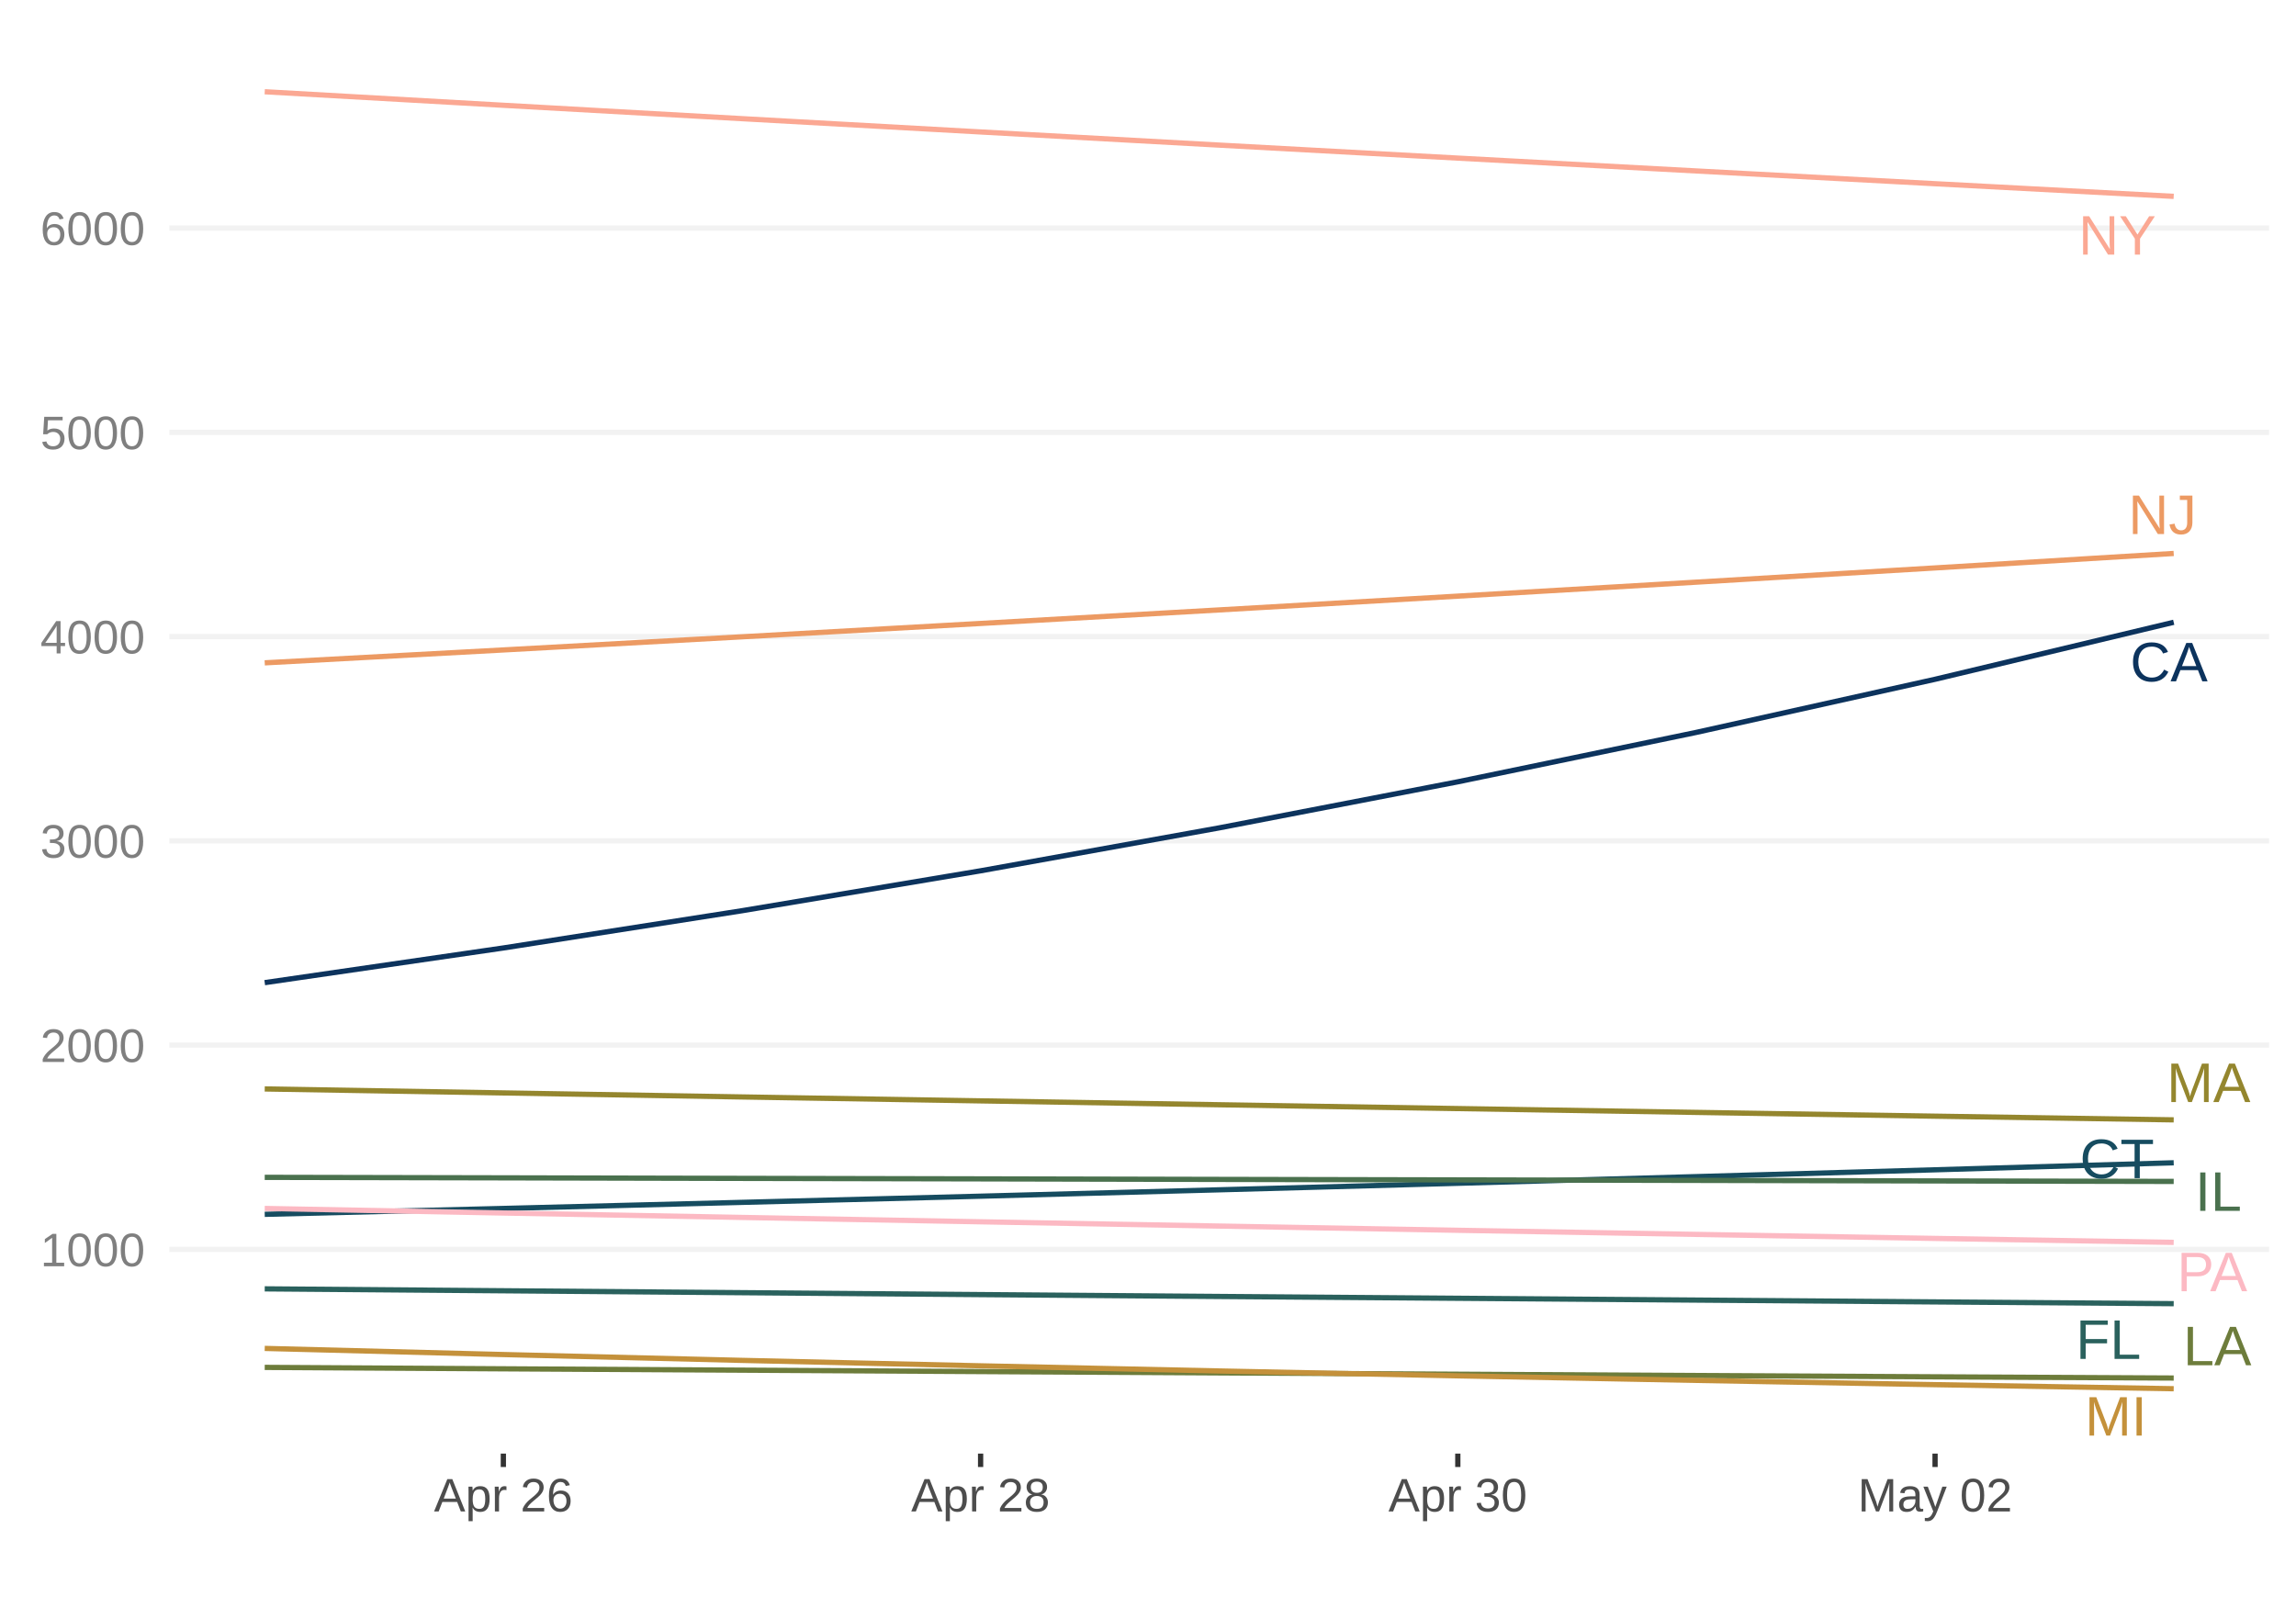
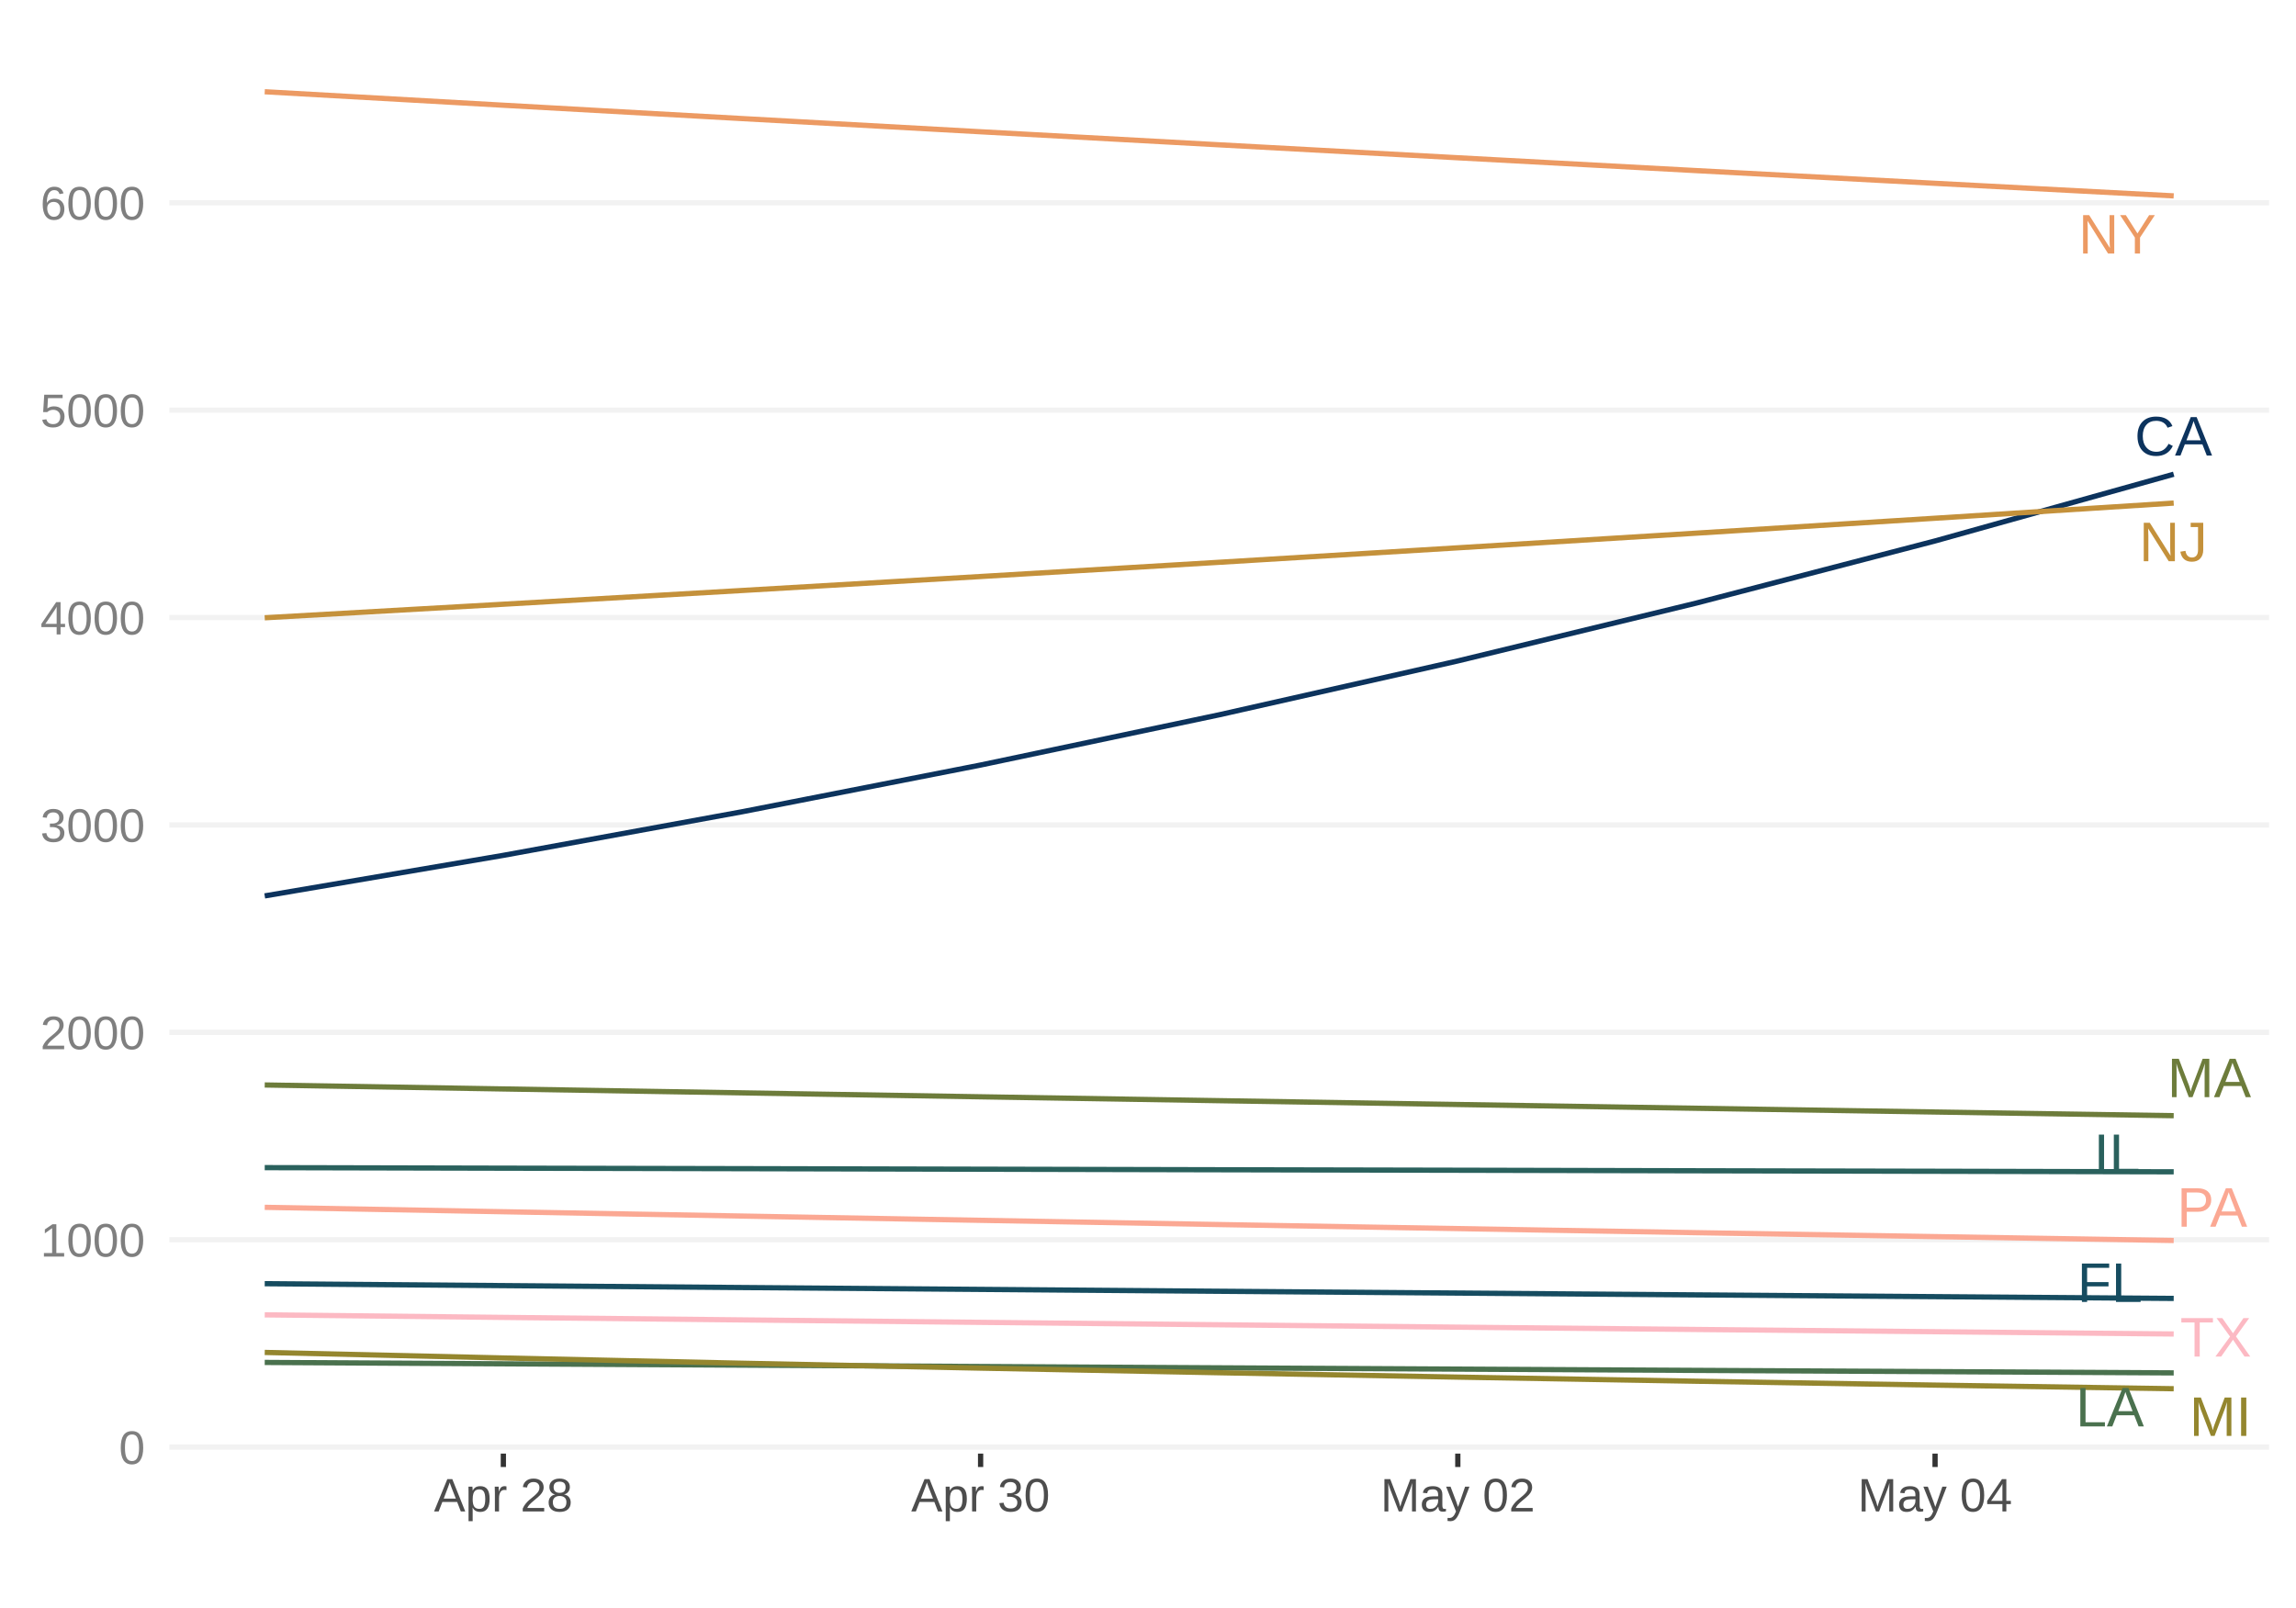
<svg xmlns="http://www.w3.org/2000/svg" viewBox="0 0 468.00 327.60">
  <defs>
    <style type="text/css">
    line, polyline, polygon, path, rect, circle {
      fill: none;
      stroke: #000000;
      stroke-linecap: round;
      stroke-linejoin: round;
      stroke-miterlimit: 10.00;
    }
  </style>
  </defs>
  <rect width="100%" height="100%" style="stroke: none; fill: none;" />
  <rect x="0.00" y="0.00" width="468.00" height="327.60" style="stroke-width: 1.07; stroke: none;" />
  <defs>
    <clipPath id="cpMzQuNTF8NDYyLjUyfDI5Ni4zMXw1LjQ4">
      <rect x="34.51" y="5.48" width="428.01" height="290.83" />
    </clipPath>
  </defs>
-   <polyline points="34.51,254.68 462.52,254.68 " style="stroke-width: 1.07; stroke: #000000; stroke-opacity: 0.051; stroke-linecap: butt;" clip-path="url(#cpMzQuNTF8NDYyLjUyfDI5Ni4zMXw1LjQ4)" />
-   <polyline points="34.51,213.04 462.52,213.04 " style="stroke-width: 1.07; stroke: #000000; stroke-opacity: 0.051; stroke-linecap: butt;" clip-path="url(#cpMzQuNTF8NDYyLjUyfDI5Ni4zMXw1LjQ4)" />
-   <polyline points="34.51,171.40 462.52,171.40 " style="stroke-width: 1.07; stroke: #000000; stroke-opacity: 0.051; stroke-linecap: butt;" clip-path="url(#cpMzQuNTF8NDYyLjUyfDI5Ni4zMXw1LjQ4)" />
-   <polyline points="34.51,129.77 462.52,129.77 " style="stroke-width: 1.07; stroke: #000000; stroke-opacity: 0.051; stroke-linecap: butt;" clip-path="url(#cpMzQuNTF8NDYyLjUyfDI5Ni4zMXw1LjQ4)" />
-   <polyline points="34.51,88.13 462.52,88.13 " style="stroke-width: 1.07; stroke: #000000; stroke-opacity: 0.051; stroke-linecap: butt;" clip-path="url(#cpMzQuNTF8NDYyLjUyfDI5Ni4zMXw1LjQ4)" />
-   <polyline points="34.51,46.49 462.52,46.49 " style="stroke-width: 1.07; stroke: #000000; stroke-opacity: 0.051; stroke-linecap: butt;" clip-path="url(#cpMzQuNTF8NDYyLjUyfDI5Ni4zMXw1LjQ4)" />
-   <polyline points="53.96,200.31 102.60,193.24 151.24,185.65 199.88,177.51 248.51,168.76 297.15,159.37 345.79,149.29 394.43,138.47 443.07,126.85 " style="stroke-width: 1.07; stroke: #0C335D; stroke-linecap: butt;" clip-path="url(#cpMzQuNTF8NDYyLjUyfDI5Ni4zMXw1LjQ4)" />
-   <polyline points="53.96,247.54 102.60,246.34 151.24,245.10 199.88,243.84 248.51,242.54 297.15,241.21 345.79,239.85 394.43,238.46 443.07,237.03 " style="stroke-width: 1.07; stroke: #164C60; stroke-linecap: butt;" clip-path="url(#cpMzQuNTF8NDYyLjUyfDI5Ni4zMXw1LjQ4)" />
-   <polyline points="53.96,262.73 102.60,263.12 151.24,263.51 199.88,263.90 248.51,264.28 297.15,264.65 345.79,265.02 394.43,265.39 443.07,265.75 " style="stroke-width: 1.07; stroke: #2A615D; stroke-linecap: butt;" clip-path="url(#cpMzQuNTF8NDYyLjUyfDI5Ni4zMXw1LjQ4)" />
-   <polyline points="53.96,240.00 102.60,240.10 151.24,240.21 199.88,240.31 248.51,240.42 297.15,240.52 345.79,240.62 394.43,240.73 443.07,240.83 " style="stroke-width: 1.07; stroke: #4A714E; stroke-linecap: butt;" clip-path="url(#cpMzQuNTF8NDYyLjUyfDI5Ni4zMXw1LjQ4)" />
-   <polyline points="53.96,278.74 102.60,279.03 151.24,279.31 199.88,279.59 248.51,279.86 297.15,280.13 345.79,280.40 394.43,280.66 443.07,280.91 " style="stroke-width: 1.07; stroke: #6D7C3B; stroke-linecap: butt;" clip-path="url(#cpMzQuNTF8NDYyLjUyfDI5Ni4zMXw1LjQ4)" />
-   <polyline points="53.96,221.98 102.60,222.79 151.24,223.61 199.88,224.41 248.51,225.20 297.15,225.98 345.79,226.76 394.43,227.53 443.07,228.28 " style="stroke-width: 1.07; stroke: #94862E; stroke-linecap: butt;" clip-path="url(#cpMzQuNTF8NDYyLjUyfDI5Ni4zMXw1LjQ4)" />
-   <polyline points="53.96,274.87 102.60,276.12 151.24,277.31 199.88,278.42 248.51,279.47 297.15,280.46 345.79,281.39 394.43,282.26 443.07,283.09 " style="stroke-width: 1.07; stroke: #C4913B; stroke-linecap: butt;" clip-path="url(#cpMzQuNTF8NDYyLjUyfDI5Ni4zMXw1LjQ4)" />
-   <polyline points="53.96,135.12 102.60,132.49 151.24,129.81 199.88,127.09 248.51,124.33 297.15,121.52 345.79,118.67 394.43,115.77 443.07,112.82 " style="stroke-width: 1.07; stroke: #EC9A63; stroke-linecap: butt;" clip-path="url(#cpMzQuNTF8NDYyLjUyfDI5Ni4zMXw1LjQ4)" />
-   <polyline points="53.96,18.70 102.60,21.46 151.24,24.19 199.88,26.90 248.51,29.58 297.15,32.23 345.79,34.85 394.43,37.45 443.07,40.03 " style="stroke-width: 1.07; stroke: #FBA893; stroke-linecap: butt;" clip-path="url(#cpMzQuNTF8NDYyLjUyfDI5Ni4zMXw1LjQ4)" />
-   <polyline points="53.96,246.34 102.60,247.27 151.24,248.17 199.88,249.06 248.51,249.93 297.15,250.79 345.79,251.63 394.43,252.45 443.07,253.26 " style="stroke-width: 1.07; stroke: #FCB9C3; stroke-linecap: butt;" clip-path="url(#cpMzQuNTF8NDYyLjUyfDI5Ni4zMXw1LjQ4)" />
+   <polyline points="34.51,294.99 462.52,294.99 " style="stroke-width: 1.07; stroke: #000000; stroke-opacity: 0.051; stroke-linecap: butt;" clip-path="url(#cpMzQuNTF8NDYyLjUyfDI5Ni4zMXw1LjQ4)" />
+   <polyline points="34.51,252.72 462.52,252.72 " style="stroke-width: 1.07; stroke: #000000; stroke-opacity: 0.051; stroke-linecap: butt;" clip-path="url(#cpMzQuNTF8NDYyLjUyfDI5Ni4zMXw1LjQ4)" />
+   <polyline points="34.51,210.44 462.52,210.44 " style="stroke-width: 1.07; stroke: #000000; stroke-opacity: 0.051; stroke-linecap: butt;" clip-path="url(#cpMzQuNTF8NDYyLjUyfDI5Ni4zMXw1LjQ4)" />
+   <polyline points="34.51,168.17 462.52,168.17 " style="stroke-width: 1.07; stroke: #000000; stroke-opacity: 0.051; stroke-linecap: butt;" clip-path="url(#cpMzQuNTF8NDYyLjUyfDI5Ni4zMXw1LjQ4)" />
+   <polyline points="34.51,125.89 462.52,125.89 " style="stroke-width: 1.07; stroke: #000000; stroke-opacity: 0.051; stroke-linecap: butt;" clip-path="url(#cpMzQuNTF8NDYyLjUyfDI5Ni4zMXw1LjQ4)" />
+   <polyline points="34.51,83.61 462.52,83.61 " style="stroke-width: 1.07; stroke: #000000; stroke-opacity: 0.051; stroke-linecap: butt;" clip-path="url(#cpMzQuNTF8NDYyLjUyfDI5Ni4zMXw1LjQ4)" />
+   <polyline points="34.51,41.34 462.52,41.34 " style="stroke-width: 1.07; stroke: #000000; stroke-opacity: 0.051; stroke-linecap: butt;" clip-path="url(#cpMzQuNTF8NDYyLjUyfDI5Ni4zMXw1LjQ4)" />
+   <polyline points="53.96,182.63 102.60,174.36 151.24,165.48 199.88,155.95 248.51,145.71 297.15,134.73 345.79,122.93 394.43,110.27 443.07,96.67 " style="stroke-width: 1.07; stroke: #0C335D; stroke-linecap: butt;" clip-path="url(#cpMzQuNTF8NDYyLjUyfDI5Ni4zMXw1LjQ4)" />
+   <polyline points="53.96,261.68 102.60,262.07 151.24,262.46 199.88,262.84 248.51,263.22 297.15,263.59 345.79,263.96 394.43,264.32 443.07,264.68 " style="stroke-width: 1.07; stroke: #164C60; stroke-linecap: butt;" clip-path="url(#cpMzQuNTF8NDYyLjUyfDI5Ni4zMXw1LjQ4)" />
+   <polyline points="53.96,238.02 102.60,238.13 151.24,238.23 199.88,238.34 248.51,238.45 297.15,238.55 345.79,238.66 394.43,238.76 443.07,238.87 " style="stroke-width: 1.07; stroke: #2A615D; stroke-linecap: butt;" clip-path="url(#cpMzQuNTF8NDYyLjUyfDI5Ni4zMXw1LjQ4)" />
+   <polyline points="53.96,277.73 102.60,278.01 151.24,278.28 199.88,278.56 248.51,278.83 297.15,279.09 345.79,279.35 394.43,279.60 443.07,279.86 " style="stroke-width: 1.07; stroke: #4A714E; stroke-linecap: butt;" clip-path="url(#cpMzQuNTF8NDYyLjUyfDI5Ni4zMXw1LjQ4)" />
+   <polyline points="53.96,221.17 102.60,221.98 151.24,222.78 199.88,223.58 248.51,224.37 297.15,225.15 345.79,225.92 394.43,226.68 443.07,227.43 " style="stroke-width: 1.07; stroke: #6D7C3B; stroke-linecap: butt;" clip-path="url(#cpMzQuNTF8NDYyLjUyfDI5Ni4zMXw1LjQ4)" />
+   <polyline points="53.96,275.69 102.60,276.82 151.24,277.89 199.88,278.89 248.51,279.83 297.15,280.72 345.79,281.56 394.43,282.35 443.07,283.09 " style="stroke-width: 1.07; stroke: #94862E; stroke-linecap: butt;" clip-path="url(#cpMzQuNTF8NDYyLjUyfDI5Ni4zMXw1LjQ4)" />
+   <polyline points="53.96,125.93 102.60,123.17 151.24,120.37 199.88,117.52 248.51,114.62 297.15,111.67 345.79,108.68 394.43,105.64 443.07,102.55 " style="stroke-width: 1.07; stroke: #C4913B; stroke-linecap: butt;" clip-path="url(#cpMzQuNTF8NDYyLjUyfDI5Ni4zMXw1LjQ4)" />
+   <polyline points="53.96,18.70 102.60,21.45 151.24,24.17 199.88,26.86 248.51,29.52 297.15,32.16 345.79,34.78 394.43,37.37 443.07,39.93 " style="stroke-width: 1.07; stroke: #EC9A63; stroke-linecap: butt;" clip-path="url(#cpMzQuNTF8NDYyLjUyfDI5Ni4zMXw1LjQ4)" />
+   <polyline points="53.96,246.11 102.60,247.01 151.24,247.89 199.88,248.76 248.51,249.62 297.15,250.45 345.79,251.28 394.43,252.08 443.07,252.87 " style="stroke-width: 1.07; stroke: #FBA893; stroke-linecap: butt;" clip-path="url(#cpMzQuNTF8NDYyLjUyfDI5Ni4zMXw1LjQ4)" />
+   <polyline points="53.96,268.03 102.60,268.55 151.24,269.06 199.88,269.56 248.51,270.05 297.15,270.54 345.79,271.01 394.43,271.47 443.07,271.93 " style="stroke-width: 1.07; stroke: #FCB9C3; stroke-linecap: butt;" clip-path="url(#cpMzQuNTF8NDYyLjUyfDI5Ni4zMXw1LjQ4)" />
  <g clip-path="url(#cpMzQuNTF8NDYyLjUyfDI5Ni4zMXw1LjQ4)">
-     <text x="434.20" y="138.89" style="font-size: 11.38px; fill: #0C335D; font-family: Arial;" textLength="15.81px" lengthAdjust="spacingAndGlyphs">CA</text>
+     <text x="435.11" y="92.86" style="font-size: 11.38px; fill: #0C335D; font-family: Arial;" textLength="15.81px" lengthAdjust="spacingAndGlyphs">CA</text>
  </g>
  <g clip-path="url(#cpMzQuNTF8NDYyLjUyfDI5Ni4zMXw1LjQ4)">
-     <text x="423.94" y="240.17" style="font-size: 11.38px; fill: #164C60; font-family: Arial;" textLength="15.17px" lengthAdjust="spacingAndGlyphs">CT</text>
+     <text x="423.42" y="265.40" style="font-size: 11.38px; fill: #164C60; font-family: Arial;" textLength="13.28px" lengthAdjust="spacingAndGlyphs">FL</text>
  </g>
  <g clip-path="url(#cpMzQuNTF8NDYyLjUyfDI5Ni4zMXw1LjQ4)">
-     <text x="423.13" y="277.01" style="font-size: 11.38px; fill: #2A615D; font-family: Arial;" textLength="13.28px" lengthAdjust="spacingAndGlyphs">FL</text>
+     <text x="426.77" y="239.12" style="font-size: 11.38px; fill: #2A615D; font-family: Arial;" textLength="9.49px" lengthAdjust="spacingAndGlyphs">IL</text>
  </g>
  <g clip-path="url(#cpMzQuNTF8NDYyLjUyfDI5Ni4zMXw1LjQ4)">
-     <text x="447.43" y="246.83" style="font-size: 11.38px; fill: #4A714E; font-family: Arial;" textLength="9.49px" lengthAdjust="spacingAndGlyphs">IL</text>
+     <text x="423.10" y="290.78" style="font-size: 11.38px; fill: #4A714E; font-family: Arial;" textLength="13.92px" lengthAdjust="spacingAndGlyphs">LA</text>
  </g>
  <g clip-path="url(#cpMzQuNTF8NDYyLjUyfDI5Ni4zMXw1LjQ4)">
-     <text x="445.00" y="278.31" style="font-size: 11.38px; fill: #6D7C3B; font-family: Arial;" textLength="13.92px" lengthAdjust="spacingAndGlyphs">LA</text>
+     <text x="441.78" y="223.66" style="font-size: 11.38px; fill: #6D7C3B; font-family: Arial;" textLength="17.07px" lengthAdjust="spacingAndGlyphs">MA</text>
  </g>
  <g clip-path="url(#cpMzQuNTF8NDYyLjUyfDI5Ni4zMXw1LjQ4)">
-     <text x="441.65" y="224.65" style="font-size: 11.38px; fill: #94862E; font-family: Arial;" textLength="17.07px" lengthAdjust="spacingAndGlyphs">MA</text>
+     <text x="446.28" y="292.71" style="font-size: 11.38px; fill: #94862E; font-family: Arial;" textLength="12.64px" lengthAdjust="spacingAndGlyphs">MI</text>
  </g>
  <g clip-path="url(#cpMzQuNTF8NDYyLjUyfDI5Ni4zMXw1LjQ4)">
-     <text x="424.97" y="292.65" style="font-size: 11.38px; fill: #C4913B; font-family: Arial;" textLength="12.64px" lengthAdjust="spacingAndGlyphs">MI</text>
+     <text x="436.03" y="114.40" style="font-size: 11.38px; fill: #C4913B; font-family: Arial;" textLength="13.91px" lengthAdjust="spacingAndGlyphs">NJ</text>
  </g>
  <g clip-path="url(#cpMzQuNTF8NDYyLjUyfDI5Ni4zMXw1LjQ4)">
-     <text x="433.82" y="108.86" style="font-size: 11.38px; fill: #EC9A63; font-family: Arial;" textLength="13.91px" lengthAdjust="spacingAndGlyphs">NJ</text>
+     <text x="423.67" y="51.68" style="font-size: 11.38px; fill: #EC9A63; font-family: Arial;" textLength="15.81px" lengthAdjust="spacingAndGlyphs">NY</text>
  </g>
  <g clip-path="url(#cpMzQuNTF8NDYyLjUyfDI5Ni4zMXw1LjQ4)">
-     <text x="423.67" y="51.91" style="font-size: 11.38px; fill: #FBA893; font-family: Arial;" textLength="15.81px" lengthAdjust="spacingAndGlyphs">NY</text>
+     <text x="443.74" y="250.06" style="font-size: 11.38px; fill: #FBA893; font-family: Arial;" textLength="15.18px" lengthAdjust="spacingAndGlyphs">PA</text>
  </g>
  <g clip-path="url(#cpMzQuNTF8NDYyLjUyfDI5Ni4zMXw1LjQ4)">
-     <text x="443.74" y="263.22" style="font-size: 11.38px; fill: #FCB9C3; font-family: Arial;" textLength="15.18px" lengthAdjust="spacingAndGlyphs">PA</text>
+     <text x="444.38" y="276.53" style="font-size: 11.38px; fill: #FCB9C3; font-family: Arial;" textLength="14.54px" lengthAdjust="spacingAndGlyphs">TX</text>
  </g>
  <defs>
    <clipPath id="cpMC4wMHw0NjguMDB8MzI3LjYwfDAuMDA=">
      <rect x="0.00" y="0.00" width="468.00" height="327.60" />
    </clipPath>
  </defs>
  <g clip-path="url(#cpMC4wMHw0NjguMDB8MzI3LjYwfDAuMDA=)">
-     <text x="8.22" y="258.12" style="font-size: 9.60px; fill: #7F7F7F; font-family: Arial;" textLength="21.36px" lengthAdjust="spacingAndGlyphs">1000</text>
+     <text x="24.24" y="298.43" style="font-size: 9.60px; fill: #7F7F7F; font-family: Arial;" textLength="5.34px" lengthAdjust="spacingAndGlyphs">0</text>
  </g>
  <g clip-path="url(#cpMC4wMHw0NjguMDB8MzI3LjYwfDAuMDA=)">
-     <text x="8.22" y="216.48" style="font-size: 9.60px; fill: #7F7F7F; font-family: Arial;" textLength="21.36px" lengthAdjust="spacingAndGlyphs">2000</text>
+     <text x="8.22" y="256.15" style="font-size: 9.60px; fill: #7F7F7F; font-family: Arial;" textLength="21.36px" lengthAdjust="spacingAndGlyphs">1000</text>
  </g>
  <g clip-path="url(#cpMC4wMHw0NjguMDB8MzI3LjYwfDAuMDA=)">
-     <text x="8.22" y="174.84" style="font-size: 9.60px; fill: #7F7F7F; font-family: Arial;" textLength="21.36px" lengthAdjust="spacingAndGlyphs">3000</text>
+     <text x="8.22" y="213.88" style="font-size: 9.60px; fill: #7F7F7F; font-family: Arial;" textLength="21.36px" lengthAdjust="spacingAndGlyphs">2000</text>
  </g>
  <g clip-path="url(#cpMC4wMHw0NjguMDB8MzI3LjYwfDAuMDA=)">
-     <text x="8.22" y="133.20" style="font-size: 9.60px; fill: #7F7F7F; font-family: Arial;" textLength="21.36px" lengthAdjust="spacingAndGlyphs">4000</text>
+     <text x="8.22" y="171.60" style="font-size: 9.60px; fill: #7F7F7F; font-family: Arial;" textLength="21.36px" lengthAdjust="spacingAndGlyphs">3000</text>
  </g>
  <g clip-path="url(#cpMC4wMHw0NjguMDB8MzI3LjYwfDAuMDA=)">
-     <text x="8.22" y="91.56" style="font-size: 9.60px; fill: #7F7F7F; font-family: Arial;" textLength="21.36px" lengthAdjust="spacingAndGlyphs">5000</text>
+     <text x="8.22" y="129.33" style="font-size: 9.60px; fill: #7F7F7F; font-family: Arial;" textLength="21.36px" lengthAdjust="spacingAndGlyphs">4000</text>
  </g>
  <g clip-path="url(#cpMC4wMHw0NjguMDB8MzI3LjYwfDAuMDA=)">
-     <text x="8.22" y="49.93" style="font-size: 9.60px; fill: #7F7F7F; font-family: Arial;" textLength="21.36px" lengthAdjust="spacingAndGlyphs">6000</text>
+     <text x="8.22" y="87.05" style="font-size: 9.60px; fill: #7F7F7F; font-family: Arial;" textLength="21.36px" lengthAdjust="spacingAndGlyphs">5000</text>
+   </g>
+   <g clip-path="url(#cpMC4wMHw0NjguMDB8MzI3LjYwfDAuMDA=)">
+     <text x="8.22" y="44.77" style="font-size: 9.60px; fill: #7F7F7F; font-family: Arial;" textLength="21.36px" lengthAdjust="spacingAndGlyphs">6000</text>
  </g>
  <polyline points="102.60,299.05 102.60,296.31 " style="stroke-width: 1.07; stroke: #333333; stroke-linecap: butt;" clip-path="url(#cpMC4wMHw0NjguMDB8MzI3LjYwfDAuMDA=)" />
  <polyline points="199.88,299.05 199.88,296.31 " style="stroke-width: 1.07; stroke: #333333; stroke-linecap: butt;" clip-path="url(#cpMC4wMHw0NjguMDB8MzI3LjYwfDAuMDA=)" />
  <polyline points="297.15,299.05 297.15,296.31 " style="stroke-width: 1.07; stroke: #333333; stroke-linecap: butt;" clip-path="url(#cpMC4wMHw0NjguMDB8MzI3LjYwfDAuMDA=)" />
  <polyline points="394.43,299.05 394.43,296.31 " style="stroke-width: 1.07; stroke: #333333; stroke-linecap: butt;" clip-path="url(#cpMC4wMHw0NjguMDB8MzI3LjYwfDAuMDA=)" />
  <g clip-path="url(#cpMC4wMHw0NjguMDB8MzI3LjYwfDAuMDA=)">
-     <text x="88.46" y="308.11" style="font-size: 9.60px; fill: #4D4D4D; font-family: Arial;" textLength="28.28px" lengthAdjust="spacingAndGlyphs">Apr 26</text>
+     <text x="88.46" y="308.11" style="font-size: 9.60px; fill: #4D4D4D; font-family: Arial;" textLength="28.28px" lengthAdjust="spacingAndGlyphs">Apr 28</text>
  </g>
  <g clip-path="url(#cpMC4wMHw0NjguMDB8MzI3LjYwfDAuMDA=)">
-     <text x="185.73" y="308.11" style="font-size: 9.60px; fill: #4D4D4D; font-family: Arial;" textLength="28.28px" lengthAdjust="spacingAndGlyphs">Apr 28</text>
+     <text x="185.73" y="308.11" style="font-size: 9.60px; fill: #4D4D4D; font-family: Arial;" textLength="28.28px" lengthAdjust="spacingAndGlyphs">Apr 30</text>
  </g>
  <g clip-path="url(#cpMC4wMHw0NjguMDB8MzI3LjYwfDAuMDA=)">
-     <text x="283.01" y="308.11" style="font-size: 9.60px; fill: #4D4D4D; font-family: Arial;" textLength="28.28px" lengthAdjust="spacingAndGlyphs">Apr 30</text>
+     <text x="281.41" y="308.11" style="font-size: 9.60px; fill: #4D4D4D; font-family: Arial;" textLength="31.48px" lengthAdjust="spacingAndGlyphs">May 02</text>
  </g>
  <g clip-path="url(#cpMC4wMHw0NjguMDB8MzI3LjYwfDAuMDA=)">
-     <text x="378.69" y="308.11" style="font-size: 9.60px; fill: #4D4D4D; font-family: Arial;" textLength="31.48px" lengthAdjust="spacingAndGlyphs">May 02</text>
+     <text x="378.69" y="308.11" style="font-size: 9.60px; fill: #4D4D4D; font-family: Arial;" textLength="31.48px" lengthAdjust="spacingAndGlyphs">May 04</text>
  </g>
</svg>
